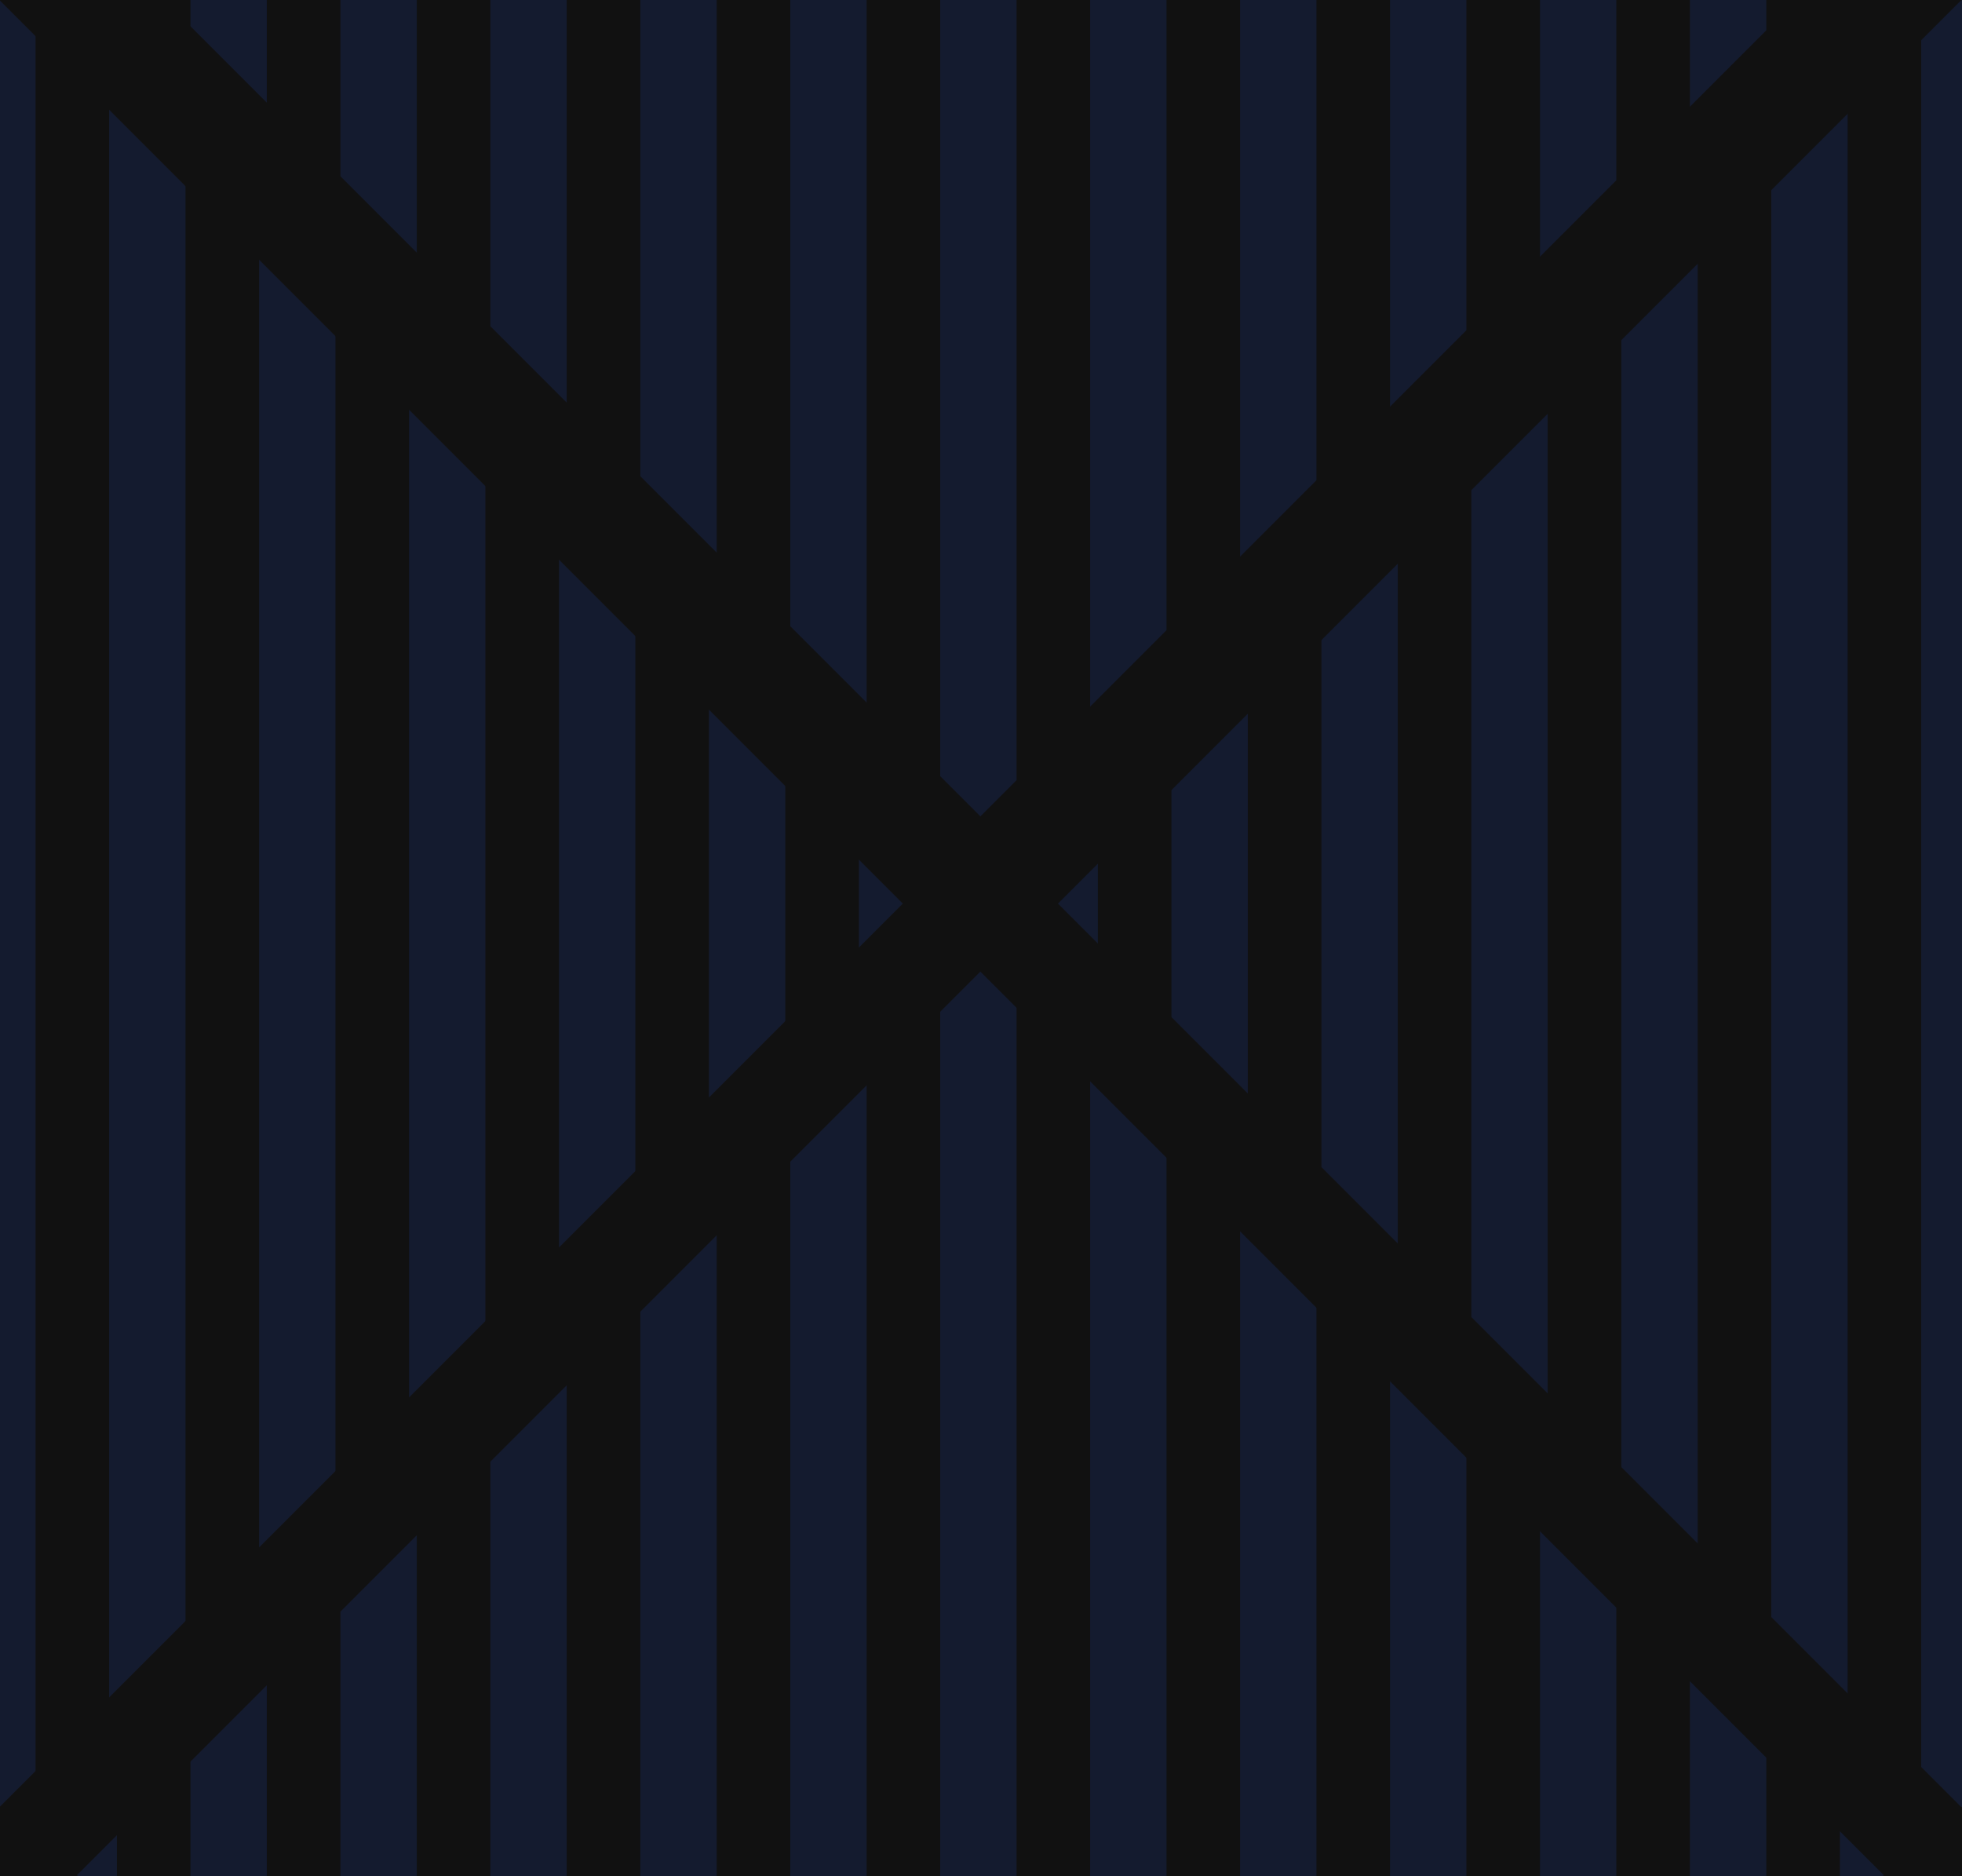
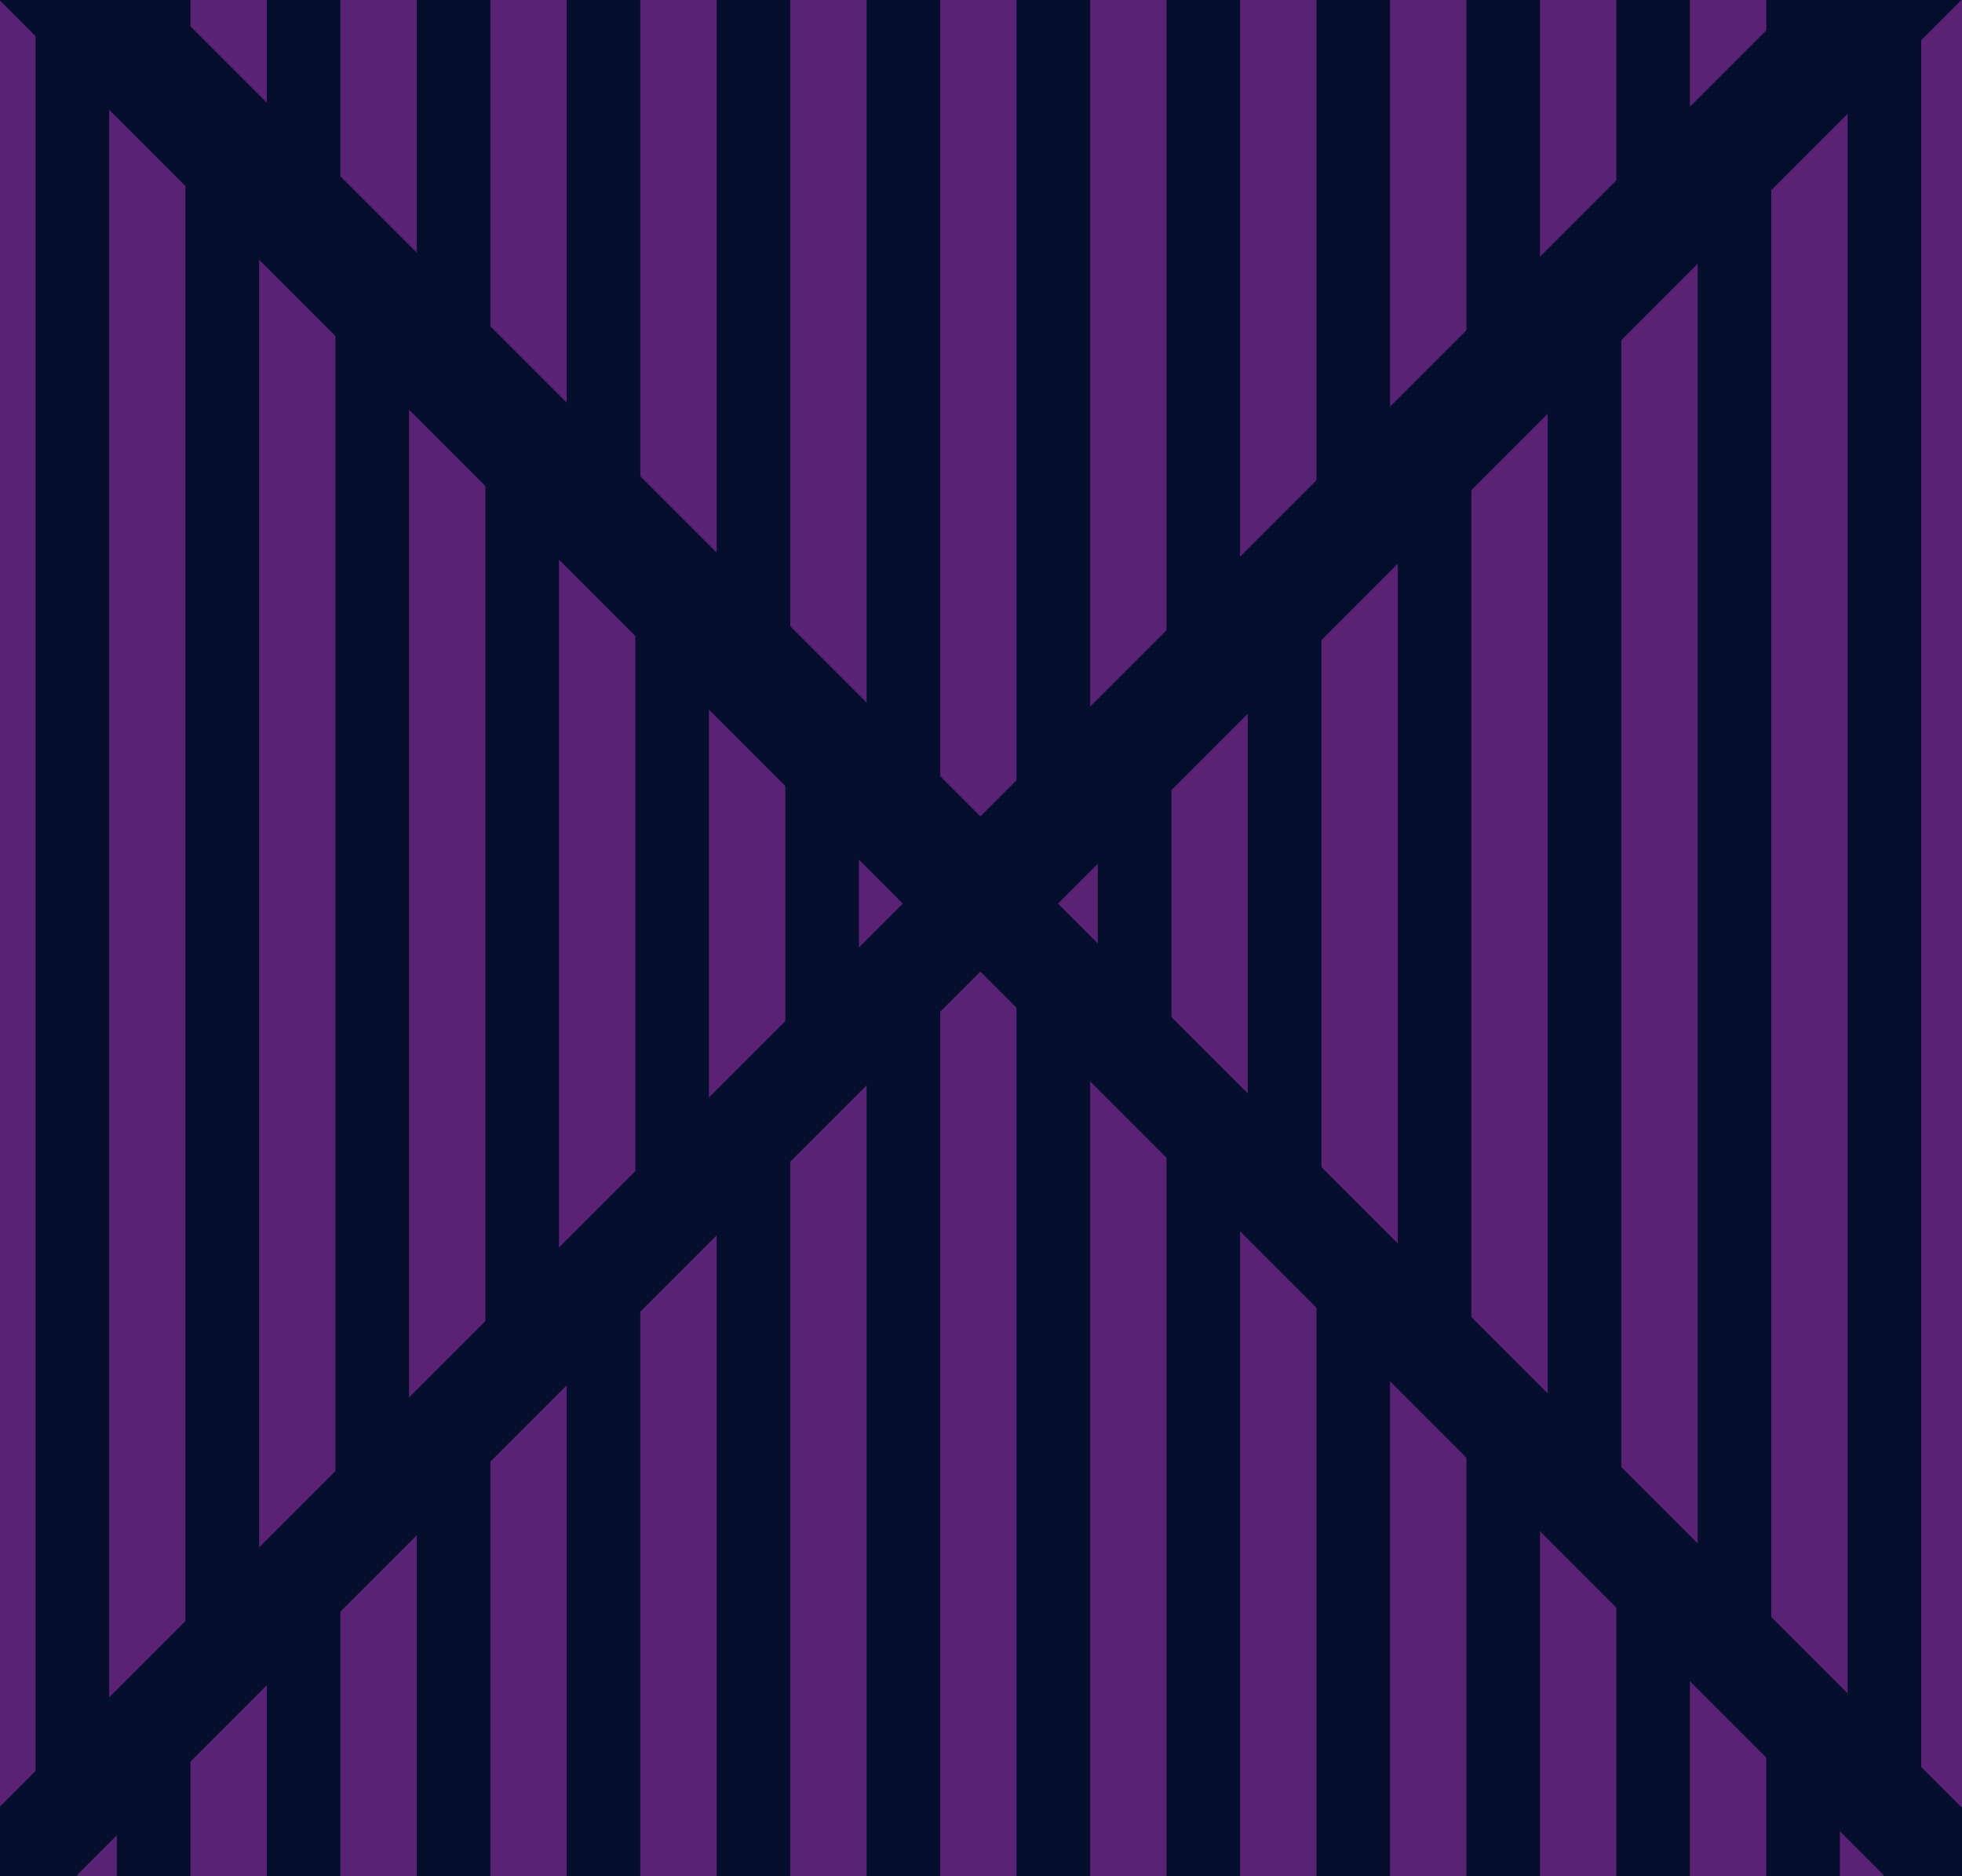
<svg xmlns="http://www.w3.org/2000/svg" width="204" height="195" viewBox="0 0 204 195" fill="none">
  <g clip-path="url(#clip0_1175_2)">
    <rect width="1280" height="6311" transform="translate(-1050 -5710)" fill="url(#paint0_linear_1175_2)" />
-     <rect x="-1051" y="-4862" width="1280" height="5253" fill="#111111" />
+     <rect x="-1051" y="-4862" width="1280" height="5253" fill="#050E2D" />
    <mask id="mask0_1175_2" style="mask-type:alpha" maskUnits="userSpaceOnUse" x="8" y="-103" width="188" height="188">
      <rect x="101.935" y="-103" width="132.844" height="132.844" transform="rotate(45 101.935 -103)" fill="#D9D9D9" />
    </mask>
    <g mask="url(#mask0_1175_2)">
-       <rect x="105.699" y="87.355" width="7.939" height="193.404" transform="rotate(-180 105.699 87.355)" fill="#141B2F" />
-       <rect x="90.108" y="87.355" width="7.939" height="193.404" transform="rotate(-180 90.1079 87.355)" fill="#141B2F" />
-       <rect x="74.518" y="87.355" width="7.939" height="193.404" transform="rotate(-180 74.5181 87.355)" fill="#141B2F" />
-       <rect x="58.923" y="87.355" width="7.939" height="193.404" transform="rotate(-180 58.9233 87.355)" fill="#141B2F" />
-       <rect x="43.334" y="87.355" width="7.939" height="193.404" transform="rotate(-180 43.3345 87.355)" fill="#141B2F" />
-       <rect x="27.742" y="87.355" width="7.939" height="193.404" transform="rotate(-180 27.7417 87.355)" fill="#141B2F" />
-       <rect x="12.151" y="87.355" width="7.939" height="193.404" transform="rotate(-180 12.1509 87.355)" fill="#141B2F" />
-       <rect x="121.287" y="87.355" width="7.939" height="193.404" transform="rotate(-180 121.287 87.355)" fill="#141B2F" />
-       <rect x="136.88" y="87.355" width="7.939" height="193.404" transform="rotate(-180 136.88 87.355)" fill="#141B2F" />
-       <rect x="152.469" y="87.355" width="7.939" height="193.404" transform="rotate(-180 152.469 87.355)" fill="#141B2F" />
-       <rect x="168.06" y="87.355" width="7.939" height="193.404" transform="rotate(-180 168.06 87.355)" fill="#141B2F" />
-       <rect x="183.652" y="87.355" width="7.939" height="193.404" transform="rotate(-180 183.652 87.355)" fill="#141B2F" />
-       <rect x="199.243" y="87.355" width="7.939" height="193.404" transform="rotate(-180 199.243 87.355)" fill="#141B2F" />
+       <rect x="105.699" y="87.355" width="7.939" height="193.404" transform="rotate(-180 105.699 87.355)" fill="#592275" />
+       <rect x="90.108" y="87.355" width="7.939" height="193.404" transform="rotate(-180 90.1079 87.355)" fill="#592275" />
+       <rect x="74.518" y="87.355" width="7.939" height="193.404" transform="rotate(-180 74.5181 87.355)" fill="#592275" />
+       <rect x="58.923" y="87.355" width="7.939" height="193.404" transform="rotate(-180 58.9233 87.355)" fill="#592275" />
+       <rect x="43.334" y="87.355" width="7.939" height="193.404" transform="rotate(-180 43.3345 87.355)" fill="#592275" />
+       <rect x="27.742" y="87.355" width="7.939" height="193.404" transform="rotate(-180 27.7417 87.355)" fill="#592275" />
+       <rect x="12.151" y="87.355" width="7.939" height="193.404" transform="rotate(-180 12.1509 87.355)" fill="#592275" />
+       <rect x="121.287" y="87.355" width="7.939" height="193.404" transform="rotate(-180 121.287 87.355)" fill="#592275" />
+       <rect x="136.88" y="87.355" width="7.939" height="193.404" transform="rotate(-180 136.88 87.355)" fill="#592275" />
+       <rect x="152.469" y="87.355" width="7.939" height="193.404" transform="rotate(-180 152.469 87.355)" fill="#592275" />
+       <rect x="168.06" y="87.355" width="7.939" height="193.404" transform="rotate(-180 168.06 87.355)" fill="#592275" />
+       <rect x="183.652" y="87.355" width="7.939" height="193.404" transform="rotate(-180 183.652 87.355)" fill="#592275" />
+       <rect x="199.243" y="87.355" width="7.939" height="193.404" transform="rotate(-180 199.243 87.355)" fill="#592275" />
    </g>
    <mask id="mask1_1175_2" style="mask-type:alpha" maskUnits="userSpaceOnUse" x="8" y="101" width="188" height="188">
      <rect x="101.935" y="101" width="132.844" height="132.844" transform="rotate(45 101.935 101)" fill="#D9D9D9" />
    </mask>
    <g mask="url(#mask1_1175_2)">
-       <rect x="105.699" y="291.355" width="7.939" height="193.404" transform="rotate(-180 105.699 291.355)" fill="#141B2F" />
-       <rect x="90.108" y="291.355" width="7.939" height="193.404" transform="rotate(-180 90.1079 291.355)" fill="#141B2F" />
-       <rect x="74.518" y="291.355" width="7.939" height="193.404" transform="rotate(-180 74.5181 291.355)" fill="#141B2F" />
-       <rect x="58.923" y="291.355" width="7.939" height="193.404" transform="rotate(-180 58.9233 291.355)" fill="#141B2F" />
-       <rect x="43.334" y="291.355" width="7.939" height="193.404" transform="rotate(-180 43.3345 291.355)" fill="#141B2F" />
-       <rect x="27.742" y="291.355" width="7.939" height="193.404" transform="rotate(-180 27.7417 291.355)" fill="#141B2F" />
-       <rect x="12.151" y="291.355" width="7.939" height="193.404" transform="rotate(-180 12.1509 291.355)" fill="#141B2F" />
-       <rect x="121.287" y="291.355" width="7.939" height="193.404" transform="rotate(-180 121.287 291.355)" fill="#141B2F" />
-       <rect x="136.88" y="291.355" width="7.939" height="193.404" transform="rotate(-180 136.88 291.355)" fill="#141B2F" />
-       <rect x="152.469" y="291.355" width="7.939" height="193.404" transform="rotate(-180 152.469 291.355)" fill="#141B2F" />
-       <rect x="168.06" y="291.355" width="7.939" height="193.404" transform="rotate(-180 168.06 291.355)" fill="#141B2F" />
-       <rect x="183.652" y="291.355" width="7.939" height="193.404" transform="rotate(-180 183.652 291.355)" fill="#141B2F" />
-       <rect x="199.243" y="291.355" width="7.939" height="193.404" transform="rotate(-180 199.243 291.355)" fill="#141B2F" />
+       <rect x="105.699" y="291.355" width="7.939" height="193.404" transform="rotate(-180 105.699 291.355)" fill="#592275" />
+       <rect x="90.108" y="291.355" width="7.939" height="193.404" transform="rotate(-180 90.1079 291.355)" fill="#592275" />
+       <rect x="74.518" y="291.355" width="7.939" height="193.404" transform="rotate(-180 74.5181 291.355)" fill="#592275" />
+       <rect x="58.923" y="291.355" width="7.939" height="193.404" transform="rotate(-180 58.9233 291.355)" fill="#592275" />
+       <rect x="43.334" y="291.355" width="7.939" height="193.404" transform="rotate(-180 43.3345 291.355)" fill="#592275" />
+       <rect x="27.742" y="291.355" width="7.939" height="193.404" transform="rotate(-180 27.7417 291.355)" fill="#592275" />
+       <rect x="12.151" y="291.355" width="7.939" height="193.404" transform="rotate(-180 12.1509 291.355)" fill="#592275" />
+       <rect x="121.287" y="291.355" width="7.939" height="193.404" transform="rotate(-180 121.287 291.355)" fill="#592275" />
+       <rect x="136.88" y="291.355" width="7.939" height="193.404" transform="rotate(-180 136.88 291.355)" fill="#592275" />
+       <rect x="152.469" y="291.355" width="7.939" height="193.404" transform="rotate(-180 152.469 291.355)" fill="#592275" />
+       <rect x="168.06" y="291.355" width="7.939" height="193.404" transform="rotate(-180 168.06 291.355)" fill="#592275" />
+       <rect x="183.652" y="291.355" width="7.939" height="193.404" transform="rotate(-180 183.652 291.355)" fill="#592275" />
+       <rect x="199.243" y="291.355" width="7.939" height="193.404" transform="rotate(-180 199.243 291.355)" fill="#592275" />
    </g>
    <mask id="mask2_1175_2" style="mask-type:alpha" maskUnits="userSpaceOnUse" x="-94" y="0" width="188" height="188">
      <rect x="-0.065" width="132.844" height="132.844" transform="rotate(45 -0.0649414 0)" fill="#D9D9D9" />
    </mask>
    <g mask="url(#mask2_1175_2)">
-       <rect x="3.699" y="190.355" width="7.939" height="193.404" transform="rotate(-180 3.69873 190.355)" fill="#141B2F" />
-       <rect x="19.287" y="190.355" width="7.939" height="193.404" transform="rotate(-180 19.2866 190.355)" fill="#141B2F" />
-       <rect x="34.88" y="190.355" width="7.939" height="193.404" transform="rotate(-180 34.8804 190.355)" fill="#141B2F" />
-       <rect x="50.469" y="190.355" width="7.939" height="193.404" transform="rotate(-180 50.4692 190.355)" fill="#141B2F" />
-       <rect x="66.06" y="190.355" width="7.939" height="193.404" transform="rotate(-180 66.0601 190.355)" fill="#141B2F" />
-       <rect x="81.652" y="190.355" width="7.939" height="193.404" transform="rotate(-180 81.6519 190.355)" fill="#141B2F" />
-       <rect x="97.243" y="190.355" width="7.939" height="193.404" transform="rotate(-180 97.2427 190.355)" fill="#141B2F" />
+       <rect x="3.699" y="190.355" width="7.939" height="193.404" transform="rotate(-180 3.69873 190.355)" fill="#592275" />
+       <rect x="19.287" y="190.355" width="7.939" height="193.404" transform="rotate(-180 19.2866 190.355)" fill="#592275" />
+       <rect x="34.88" y="190.355" width="7.939" height="193.404" transform="rotate(-180 34.8804 190.355)" fill="#592275" />
+       <rect x="50.469" y="190.355" width="7.939" height="193.404" transform="rotate(-180 50.4692 190.355)" fill="#592275" />
+       <rect x="66.06" y="190.355" width="7.939" height="193.404" transform="rotate(-180 66.0601 190.355)" fill="#592275" />
+       <rect x="81.652" y="190.355" width="7.939" height="193.404" transform="rotate(-180 81.6519 190.355)" fill="#592275" />
+       <rect x="97.243" y="190.355" width="7.939" height="193.404" transform="rotate(-180 97.2427 190.355)" fill="#592275" />
    </g>
    <mask id="mask3_1175_2" style="mask-type:alpha" maskUnits="userSpaceOnUse" x="110" y="0" width="188" height="188">
      <rect x="203.935" width="132.844" height="132.844" transform="rotate(45 203.935 0)" fill="#D9D9D9" />
    </mask>
    <g mask="url(#mask3_1175_2)">
-       <rect x="207.699" y="190.355" width="7.939" height="193.404" transform="rotate(-180 207.699 190.355)" fill="#141B2F" />
-       <rect x="192.108" y="190.355" width="7.939" height="193.404" transform="rotate(-180 192.108 190.355)" fill="#141B2F" />
-       <rect x="176.518" y="190.355" width="7.939" height="193.404" transform="rotate(-180 176.518 190.355)" fill="#141B2F" />
-       <rect x="160.923" y="190.355" width="7.939" height="193.404" transform="rotate(-180 160.923 190.355)" fill="#141B2F" />
-       <rect x="145.334" y="190.355" width="7.939" height="193.404" transform="rotate(-180 145.334 190.355)" fill="#141B2F" />
-       <rect x="129.742" y="190.355" width="7.939" height="193.404" transform="rotate(-180 129.742 190.355)" fill="#141B2F" />
-       <rect x="114.151" y="190.355" width="7.939" height="193.404" transform="rotate(-180 114.151 190.355)" fill="#141B2F" />
+       <rect x="207.699" y="190.355" width="7.939" height="193.404" transform="rotate(-180 207.699 190.355)" fill="#592275" />
+       <rect x="192.108" y="190.355" width="7.939" height="193.404" transform="rotate(-180 192.108 190.355)" fill="#592275" />
+       <rect x="176.518" y="190.355" width="7.939" height="193.404" transform="rotate(-180 176.518 190.355)" fill="#592275" />
+       <rect x="160.923" y="190.355" width="7.939" height="193.404" transform="rotate(-180 160.923 190.355)" fill="#592275" />
+       <rect x="145.334" y="190.355" width="7.939" height="193.404" transform="rotate(-180 145.334 190.355)" fill="#592275" />
+       <rect x="129.742" y="190.355" width="7.939" height="193.404" transform="rotate(-180 129.742 190.355)" fill="#592275" />
+       <rect x="114.151" y="190.355" width="7.939" height="193.404" transform="rotate(-180 114.151 190.355)" fill="#592275" />
    </g>
  </g>
  <defs>
    <linearGradient id="paint0_linear_1175_2" x1="640" y1="0" x2="640" y2="6311" gradientUnits="userSpaceOnUse">
-       <stop offset="0" stop-color="#141B2F" />
+       <stop offset="0" stop-color="#050E2D" />
    </linearGradient>
    <clipPath id="clip0_1175_2">
      <rect width="1280" height="6311" fill="white" transform="translate(-1050 -5710)" />
    </clipPath>
  </defs>
</svg>
